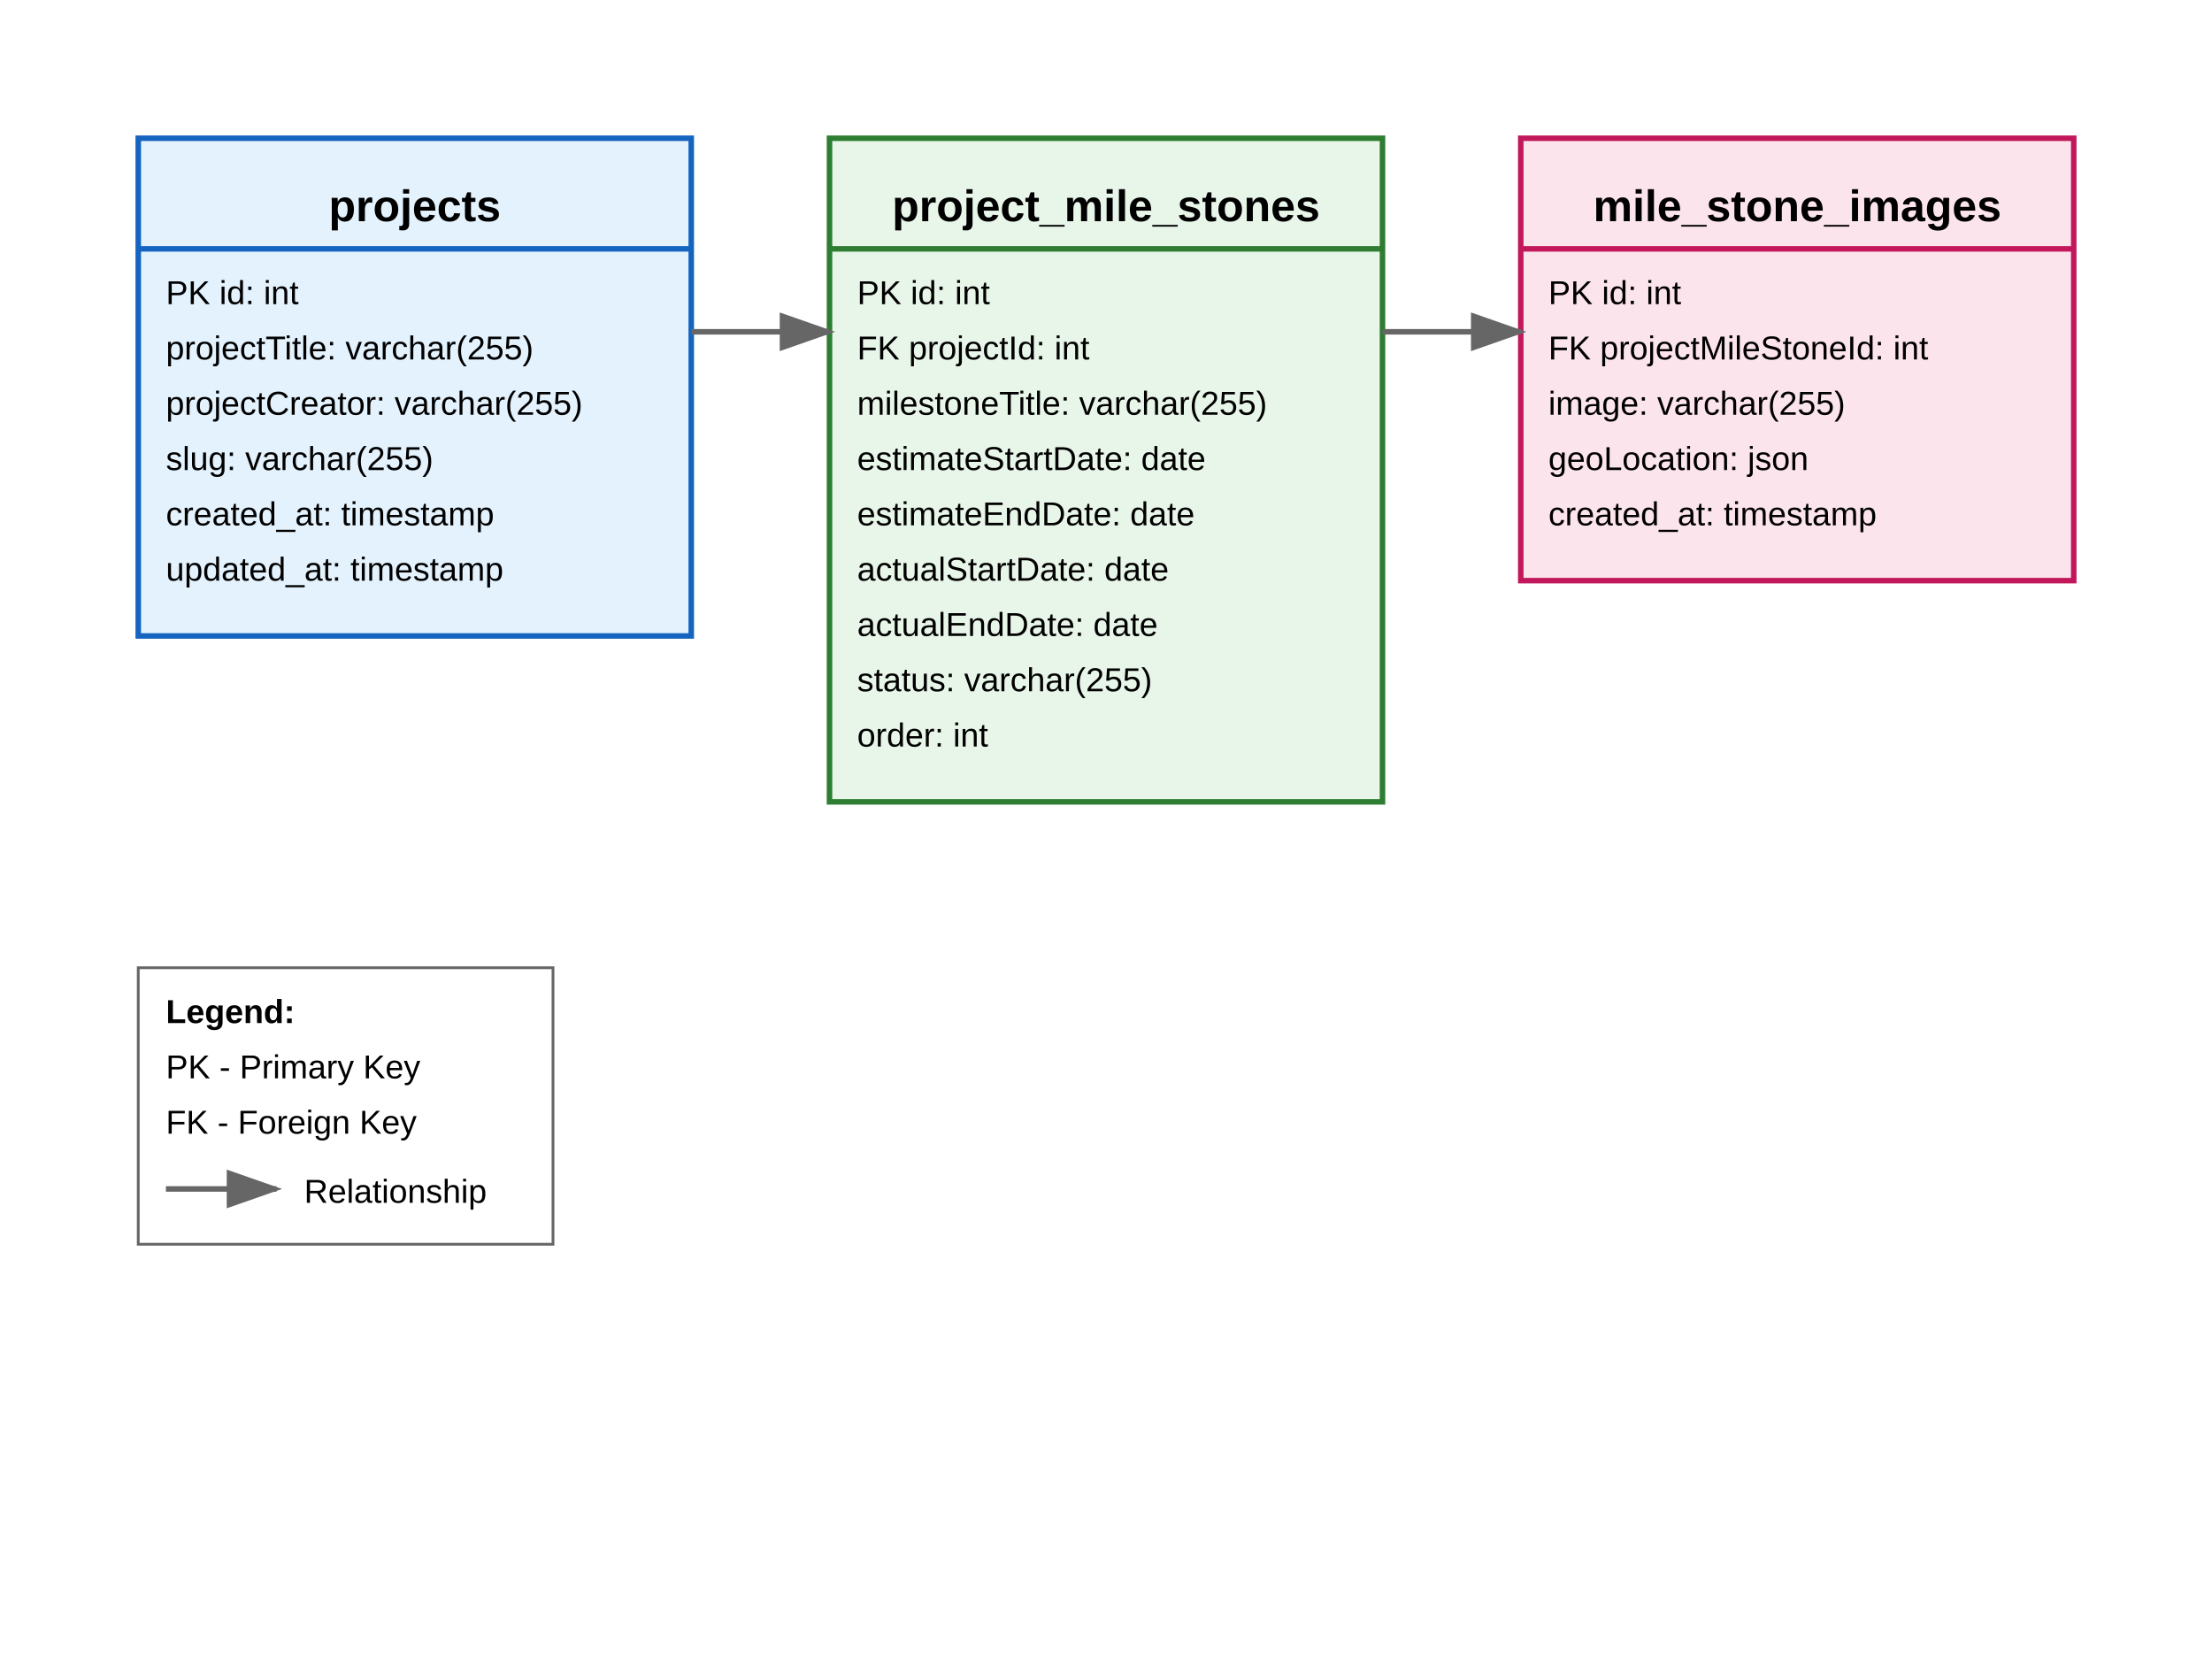
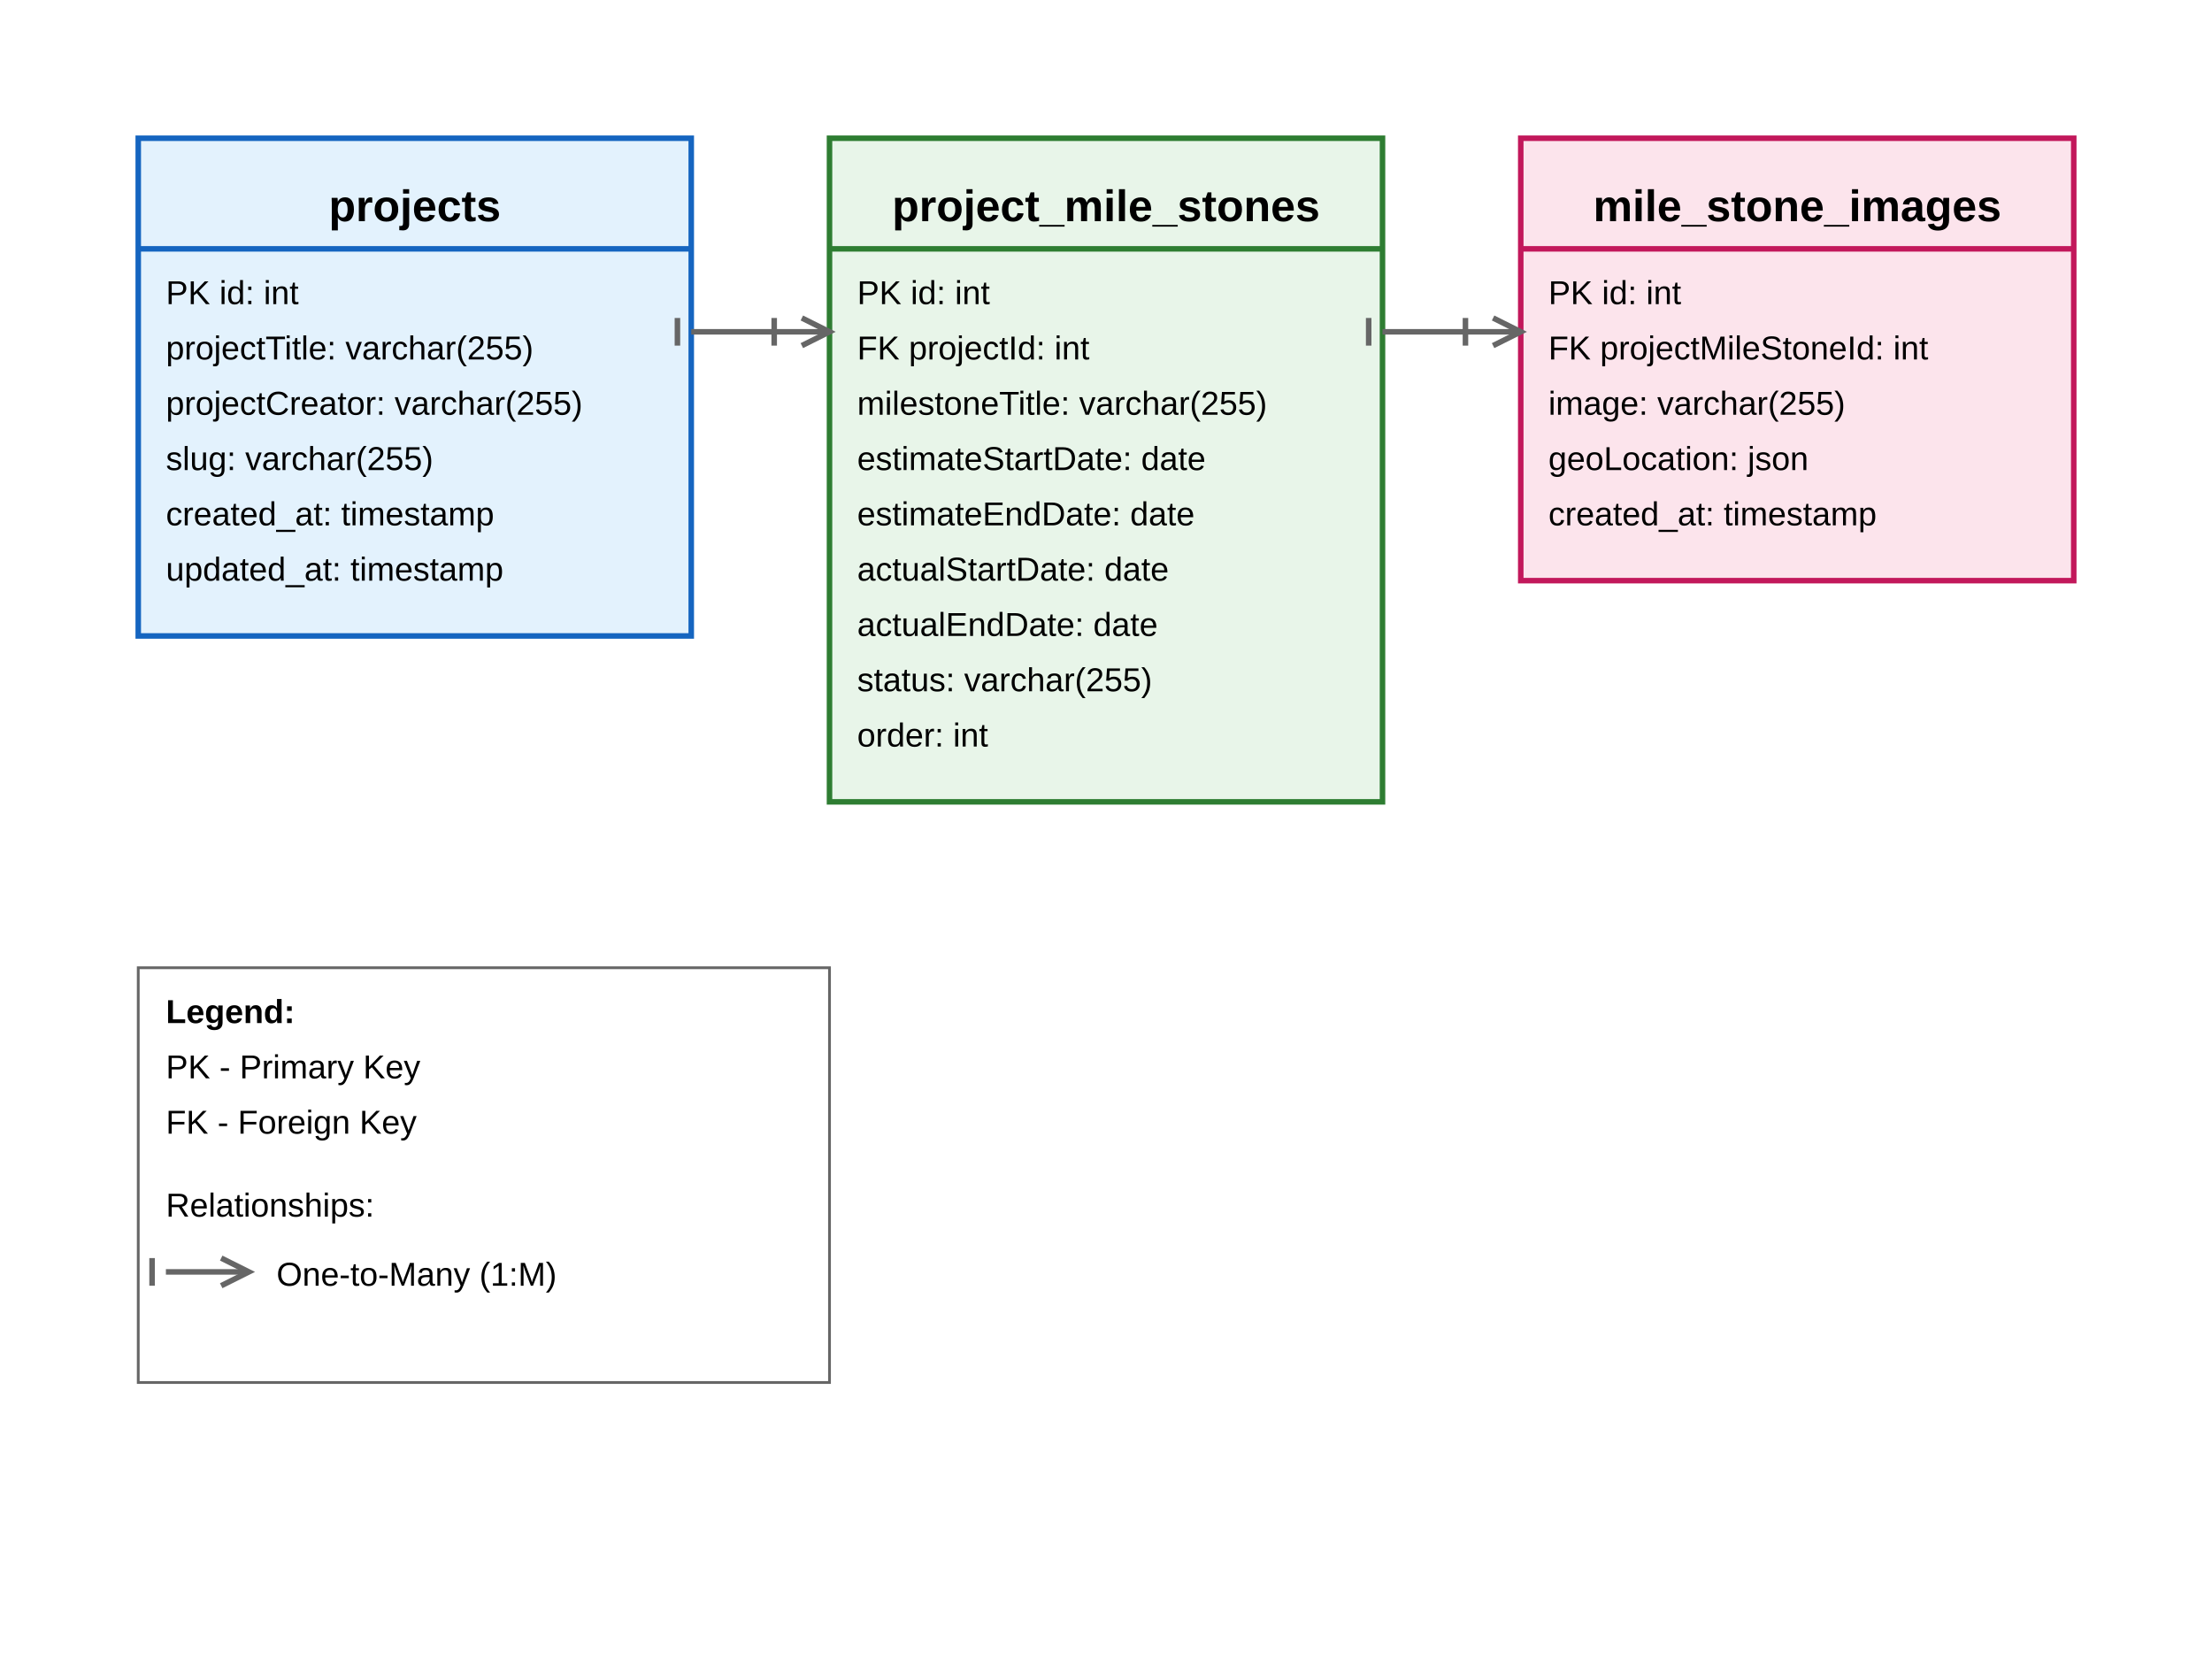
<svg xmlns="http://www.w3.org/2000/svg" viewBox="0 0 800 600">
  <rect width="800" height="600" fill="#ffffff" />
  <rect x="50" y="50" width="200" height="180" fill="#e3f2fd" stroke="#1565c0" stroke-width="2" />
  <text x="150" y="80" text-anchor="middle" font-family="Arial" font-size="16" font-weight="bold">projects</text>
  <line x1="50" y1="90" x2="250" y2="90" stroke="#1565c0" stroke-width="2" />
  <text x="60" y="110" font-family="Arial" font-size="12">PK id: int</text>
  <text x="60" y="130" font-family="Arial" font-size="12">projectTitle: varchar(255)</text>
  <text x="60" y="150" font-family="Arial" font-size="12">projectCreator: varchar(255)</text>
  <text x="60" y="170" font-family="Arial" font-size="12">slug: varchar(255)</text>
  <text x="60" y="190" font-family="Arial" font-size="12">created_at: timestamp</text>
  <text x="60" y="210" font-family="Arial" font-size="12">updated_at: timestamp</text>
  <rect x="300" y="50" width="200" height="240" fill="#e8f5e9" stroke="#2e7d32" stroke-width="2" />
  <text x="400" y="80" text-anchor="middle" font-family="Arial" font-size="16" font-weight="bold">project_mile_stones</text>
  <line x1="300" y1="90" x2="500" y2="90" stroke="#2e7d32" stroke-width="2" />
  <text x="310" y="110" font-family="Arial" font-size="12">PK id: int</text>
  <text x="310" y="130" font-family="Arial" font-size="12">FK projectId: int</text>
  <text x="310" y="150" font-family="Arial" font-size="12">milestoneTitle: varchar(255)</text>
  <text x="310" y="170" font-family="Arial" font-size="12">estimateStartDate: date</text>
  <text x="310" y="190" font-family="Arial" font-size="12">estimateEndDate: date</text>
  <text x="310" y="210" font-family="Arial" font-size="12">actualStartDate: date</text>
  <text x="310" y="230" font-family="Arial" font-size="12">actualEndDate: date</text>
  <text x="310" y="250" font-family="Arial" font-size="12">status: varchar(255)</text>
  <text x="310" y="270" font-family="Arial" font-size="12">order: int</text>
  <rect x="550" y="50" width="200" height="160" fill="#fce4ec" stroke="#c2185b" stroke-width="2" />
  <text x="650" y="80" text-anchor="middle" font-family="Arial" font-size="16" font-weight="bold">mile_stone_images</text>
  <line x1="550" y1="90" x2="750" y2="90" stroke="#c2185b" stroke-width="2" />
  <text x="560" y="110" font-family="Arial" font-size="12">PK id: int</text>
  <text x="560" y="130" font-family="Arial" font-size="12">FK projectMileStoneId: int</text>
  <text x="560" y="150" font-family="Arial" font-size="12">image: varchar(255)</text>
  <text x="560" y="170" font-family="Arial" font-size="12">geoLocation: json</text>
  <text x="560" y="190" font-family="Arial" font-size="12">created_at: timestamp</text>
-   <path d="M 250 120 L 300 120" stroke="#666666" stroke-width="2" marker-end="url(#arrowhead)" />
-   <path d="M 500 120 L 550 120" stroke="#666666" stroke-width="2" marker-end="url(#arrowhead)" />
-   <defs>
-     <marker id="arrowhead" markerWidth="10" markerHeight="7" refX="9" refY="3.5" orient="auto">
-       <polygon points="0 0, 10 3.5, 0 7" fill="#666666" />
-     </marker>
-   </defs>
-   <rect x="50" y="350" width="150" height="100" fill="#ffffff" stroke="#666666" stroke-width="1" />
+   <path d="M 250 120 L 280 120" stroke="#666666" stroke-width="2" />
+   <path d="M 280 115 L 280 125 M 280 120 L 300 120" stroke="#666666" stroke-width="2" />
+   <path d="M 245 115 L 245 125" stroke="#666666" stroke-width="2" />
+   <path d="M 290 115 L 300 120 L 290 125" stroke="#666666" stroke-width="2" fill="none" />
+   <path d="M 500 120 L 530 120" stroke="#666666" stroke-width="2" />
+   <path d="M 530 115 L 530 125 M 530 120 L 550 120" stroke="#666666" stroke-width="2" />
+   <path d="M 495 115 L 495 125" stroke="#666666" stroke-width="2" />
+   <path d="M 540 115 L 550 120 L 540 125" stroke="#666666" stroke-width="2" fill="none" />
+   <rect x="50" y="350" width="250" height="150" fill="#ffffff" stroke="#666666" stroke-width="1" />
  <text x="60" y="370" font-family="Arial" font-size="12" font-weight="bold">Legend:</text>
  <text x="60" y="390" font-family="Arial" font-size="12">PK - Primary Key</text>
  <text x="60" y="410" font-family="Arial" font-size="12">FK - Foreign Key</text>
-   <path d="M 60 430 L 100 430" stroke="#666666" stroke-width="2" marker-end="url(#arrowhead)" />
-   <text x="110" y="435" font-family="Arial" font-size="12">Relationship</text>
+   <text x="60" y="440" font-family="Arial" font-size="12">Relationships:</text>
+   <path d="M 60 460 L 90 460" stroke="#666666" stroke-width="2" />
+   <path d="M 55 455 L 55 465" stroke="#666666" stroke-width="2" />
+   <path d="M 80 455 L 90 460 L 80 465" stroke="#666666" stroke-width="2" fill="none" />
+   <text x="100" y="465" font-family="Arial" font-size="12">One-to-Many (1:M)</text>
</svg>
